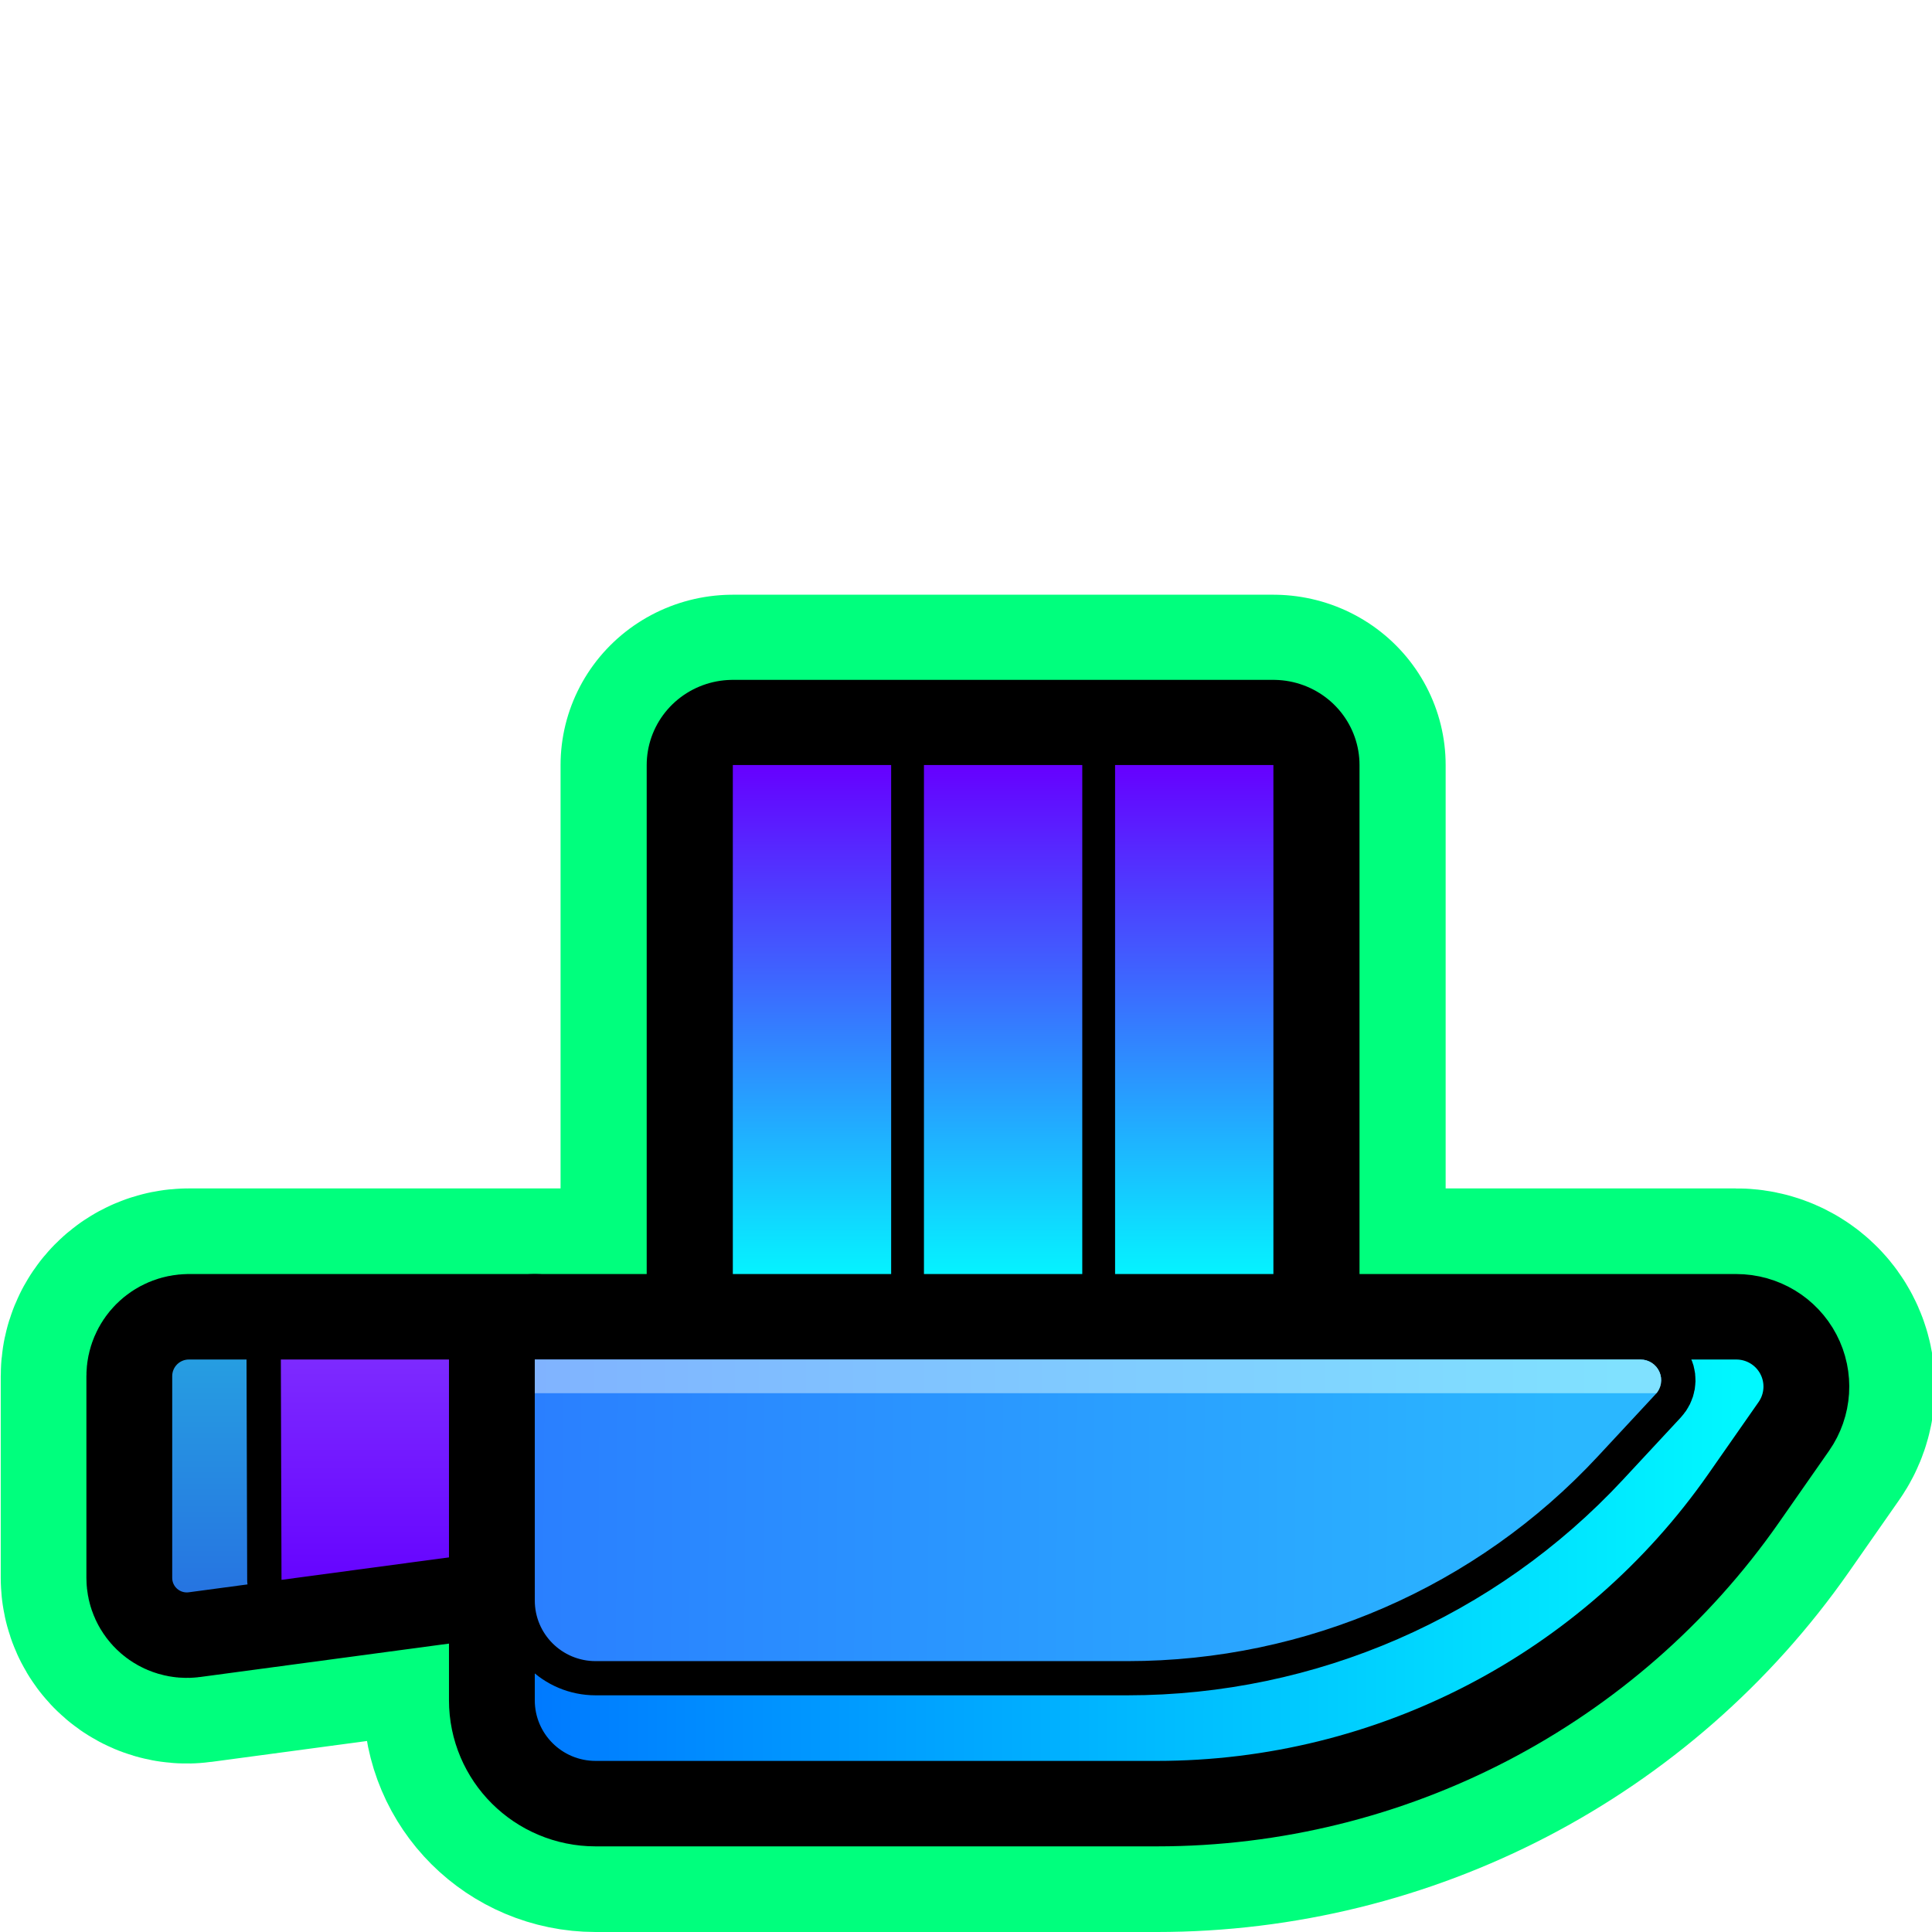
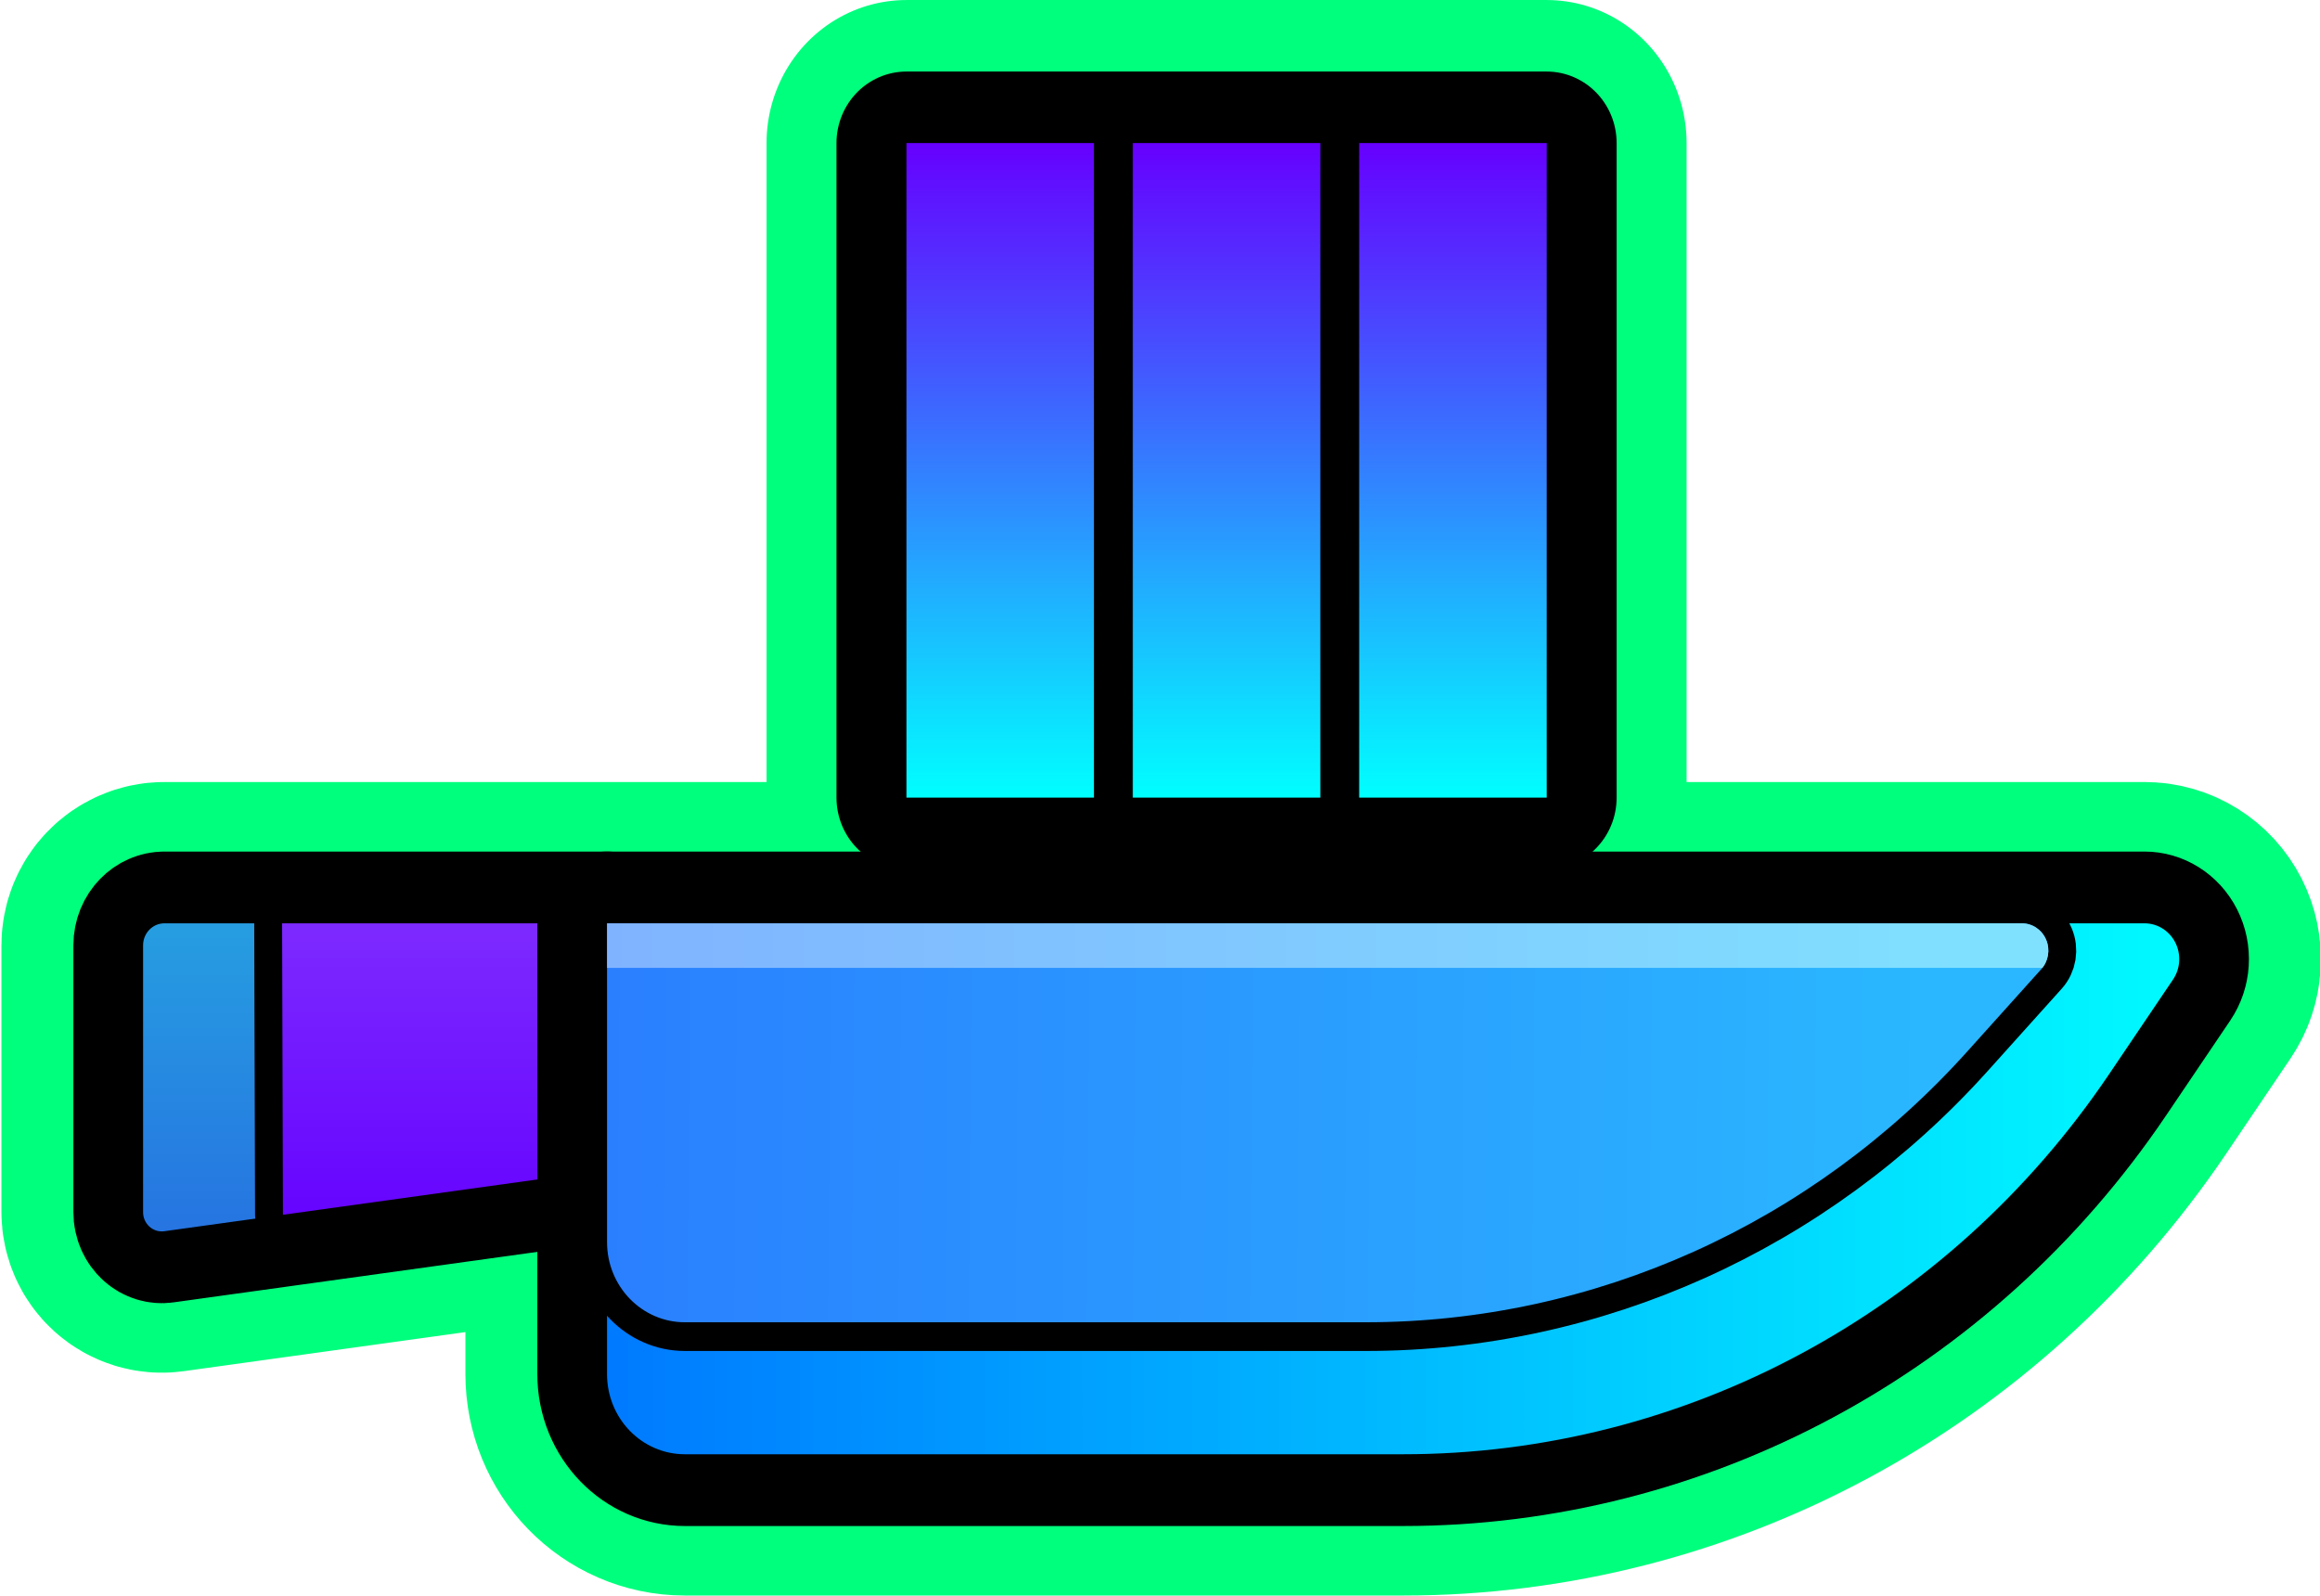
- <svg xmlns="http://www.w3.org/2000/svg" xmlns:xlink="http://www.w3.org/1999/xlink" width="149.225mm" height="149.225mm" viewBox="0 0 149.225 149.225" version="1.1" id="svg1">
+ <svg xmlns="http://www.w3.org/2000/svg" xmlns:xlink="http://www.w3.org/1999/xlink" width="216.958mm" height="149.225mm" viewBox="0 0 216.958 149.225" version="1.1" id="svg1">
  <defs id="defs1">
    <linearGradient id="linearGradient40">
      <stop style="stop-color:#269ee1;stop-opacity:1;" offset="0" id="stop41" />
      <stop style="stop-color:#2670e1;stop-opacity:1;" offset="1" id="stop40" />
    </linearGradient>
    <linearGradient id="linearGradient38">
      <stop style="stop-color:#80b3ff;stop-opacity:1;" offset="0" id="stop38" />
      <stop style="stop-color:#80e1ff;stop-opacity:1;" offset="1" id="stop39" />
    </linearGradient>
    <linearGradient id="linearGradient35">
      <stop style="stop-color:#0071ff;stop-opacity:1;" offset="0" id="stop36" />
      <stop style="stop-color:#00ffff;stop-opacity:1;" offset="1" id="stop35" />
    </linearGradient>
    <linearGradient id="linearGradient32">
      <stop style="stop-color:#2ab7ff;stop-opacity:1;" offset="0" id="stop33" />
      <stop style="stop-color:#2a7fff;stop-opacity:1;" offset="1" id="stop32" />
    </linearGradient>
    <linearGradient id="linearGradient30">
      <stop style="stop-color:#7d2aff;stop-opacity:1;" offset="0" id="stop31" />
      <stop style="stop-color:#6503ff;stop-opacity:1;" offset="1" id="stop30" />
    </linearGradient>
    <linearGradient id="linearGradient26">
      <stop style="stop-color:#6600ff;stop-opacity:1" offset="0" id="stop26" />
      <stop style="stop-color:#00ffff;stop-opacity:1" offset="1" id="stop27" />
    </linearGradient>
    <linearGradient xlink:href="#linearGradient26" id="linearGradient27" x1="67.733" y1="13.229" x2="67.733" y2="122.237" gradientUnits="userSpaceOnUse" gradientTransform="matrix(0.444002,0,0,0.4317366,61.38967,21.8381)" />
    <linearGradient xlink:href="#linearGradient26" id="linearGradient34" gradientUnits="userSpaceOnUse" gradientTransform="matrix(0.444002,0,0,0.4317366,78.02923,21.8381)" x1="67.733" y1="13.229" x2="67.733" y2="122.237" />
    <linearGradient xlink:href="#linearGradient26" id="linearGradient6" x1="118.018" y1="13.229" x2="118.018" y2="135.996" gradientUnits="userSpaceOnUse" gradientTransform="matrix(0.3833522,0,0,0.3833522,62.19202,22.47819)" />
    <linearGradient xlink:href="#linearGradient30" id="linearGradient31" x1="29.167" y1="77.873" x2="29.167" y2="94.309" gradientUnits="userSpaceOnUse" />
    <linearGradient xlink:href="#linearGradient32" id="linearGradient33" x1="115.684" y1="87.191" x2="41.796" y2="86.582" gradientUnits="userSpaceOnUse" />
    <linearGradient xlink:href="#linearGradient35" id="linearGradient36" x1="35.752" y1="92.375" x2="133.757" y2="92.375" gradientUnits="userSpaceOnUse" />
    <linearGradient xlink:href="#linearGradient38" id="linearGradient39" x1="41.844" y1="86.457" x2="127.353" y2="86.457" gradientUnits="userSpaceOnUse" />
    <linearGradient xlink:href="#linearGradient40" id="linearGradient41" x1="19.586" y1="77.68" x2="19.586" y2="96.391" gradientUnits="userSpaceOnUse" />
    <clipPath clipPathUnits="userSpaceOnUse" id="clipPath43">
      <path id="path43" style="display:inline;fill:url(#linearGradient43);fill-opacity:1;stroke:none;stroke-width:4.835;stroke-linecap:round;stroke-linejoin:round;stroke-dasharray:none;stroke-opacity:1;paint-order:stroke fill markers" d="m 41.796,77.873 79.575,5.8e-5 a 1.491,1.491 66.394 0 1 1.094,2.504 l -4.168,4.503 A 46.107,46.107 156.394 0 1 84.461,99.667 H 46.173 a 4.376,4.376 45 0 1 -4.376,-4.376 z" transform="matrix(1.095379,0,0,1.093309,-3.939094,-1.336116)" />
    </clipPath>
    <linearGradient xlink:href="#linearGradient32" id="linearGradient43" gradientUnits="userSpaceOnUse" x1="115.684" y1="87.191" x2="41.796" y2="86.582" />
  </defs>
  <g id="layer1" transform="translate(0,22.96736)">
-     <g id="g54" transform="matrix(0.9797609,0,0,0.9776898,0.3106185,1.663862)" style="stroke-width:1.022">
-       <path id="path8" style="fill:#000000;fill-opacity:0;stroke:#00ff7d;stroke-width:27.034;stroke-linecap:round;stroke-linejoin:round;stroke-dasharray:none;stroke-opacity:1;paint-order:stroke fill markers" d="m 14.573,82.209 a 1.314,1.312 0 0 0 -1.314,1.312 v 15.942 a 1.149,1.147 0 0 0 1.303,1.136 l 27.282,-3.67 v 4.323 7.883 a 4.794,4.785 0 0 0 4.794,4.785 H 90.891 A 52.956,52.856 0 0 0 134.365,91.244 l 3.956,-5.677 a 2.141,2.137 0 0 0 -1.758,-3.357 h -3.229 -91.492 z" />
-       <g id="g1" transform="matrix(0.9054786,0,0,0.8970776,-3.45033,10.52944)" style="stroke-width:1.134">
-         <rect style="display:inline;fill:#000000;stroke:#00ff7d;stroke-width:29.995;stroke-linecap:round;stroke-linejoin:round;stroke-dasharray:none;stroke-opacity:1;paint-order:stroke fill markers" id="rect26" width="47.063" height="47.063" x="67.263" y="27.55" />
-         <rect style="display:inline;fill:#000000;stroke:#000000;stroke-width:14.997;stroke-linecap:round;stroke-linejoin:round;stroke-dasharray:none;stroke-opacity:1;paint-order:stroke fill markers" id="rect16" width="47.063" height="47.063" x="67.263" y="27.55" />
-         <rect style="display:inline;fill:url(#linearGradient27);fill-opacity:1;stroke:none;stroke-width:14.997;stroke-linecap:round;stroke-linejoin:round;stroke-dasharray:none;stroke-opacity:1;paint-order:stroke fill markers" id="rect17" width="13.784" height="47.063" x="67.263" y="27.55" />
-         <rect style="display:inline;fill:url(#linearGradient34);fill-opacity:1;stroke:none;stroke-width:14.997;stroke-linecap:round;stroke-linejoin:round;stroke-dasharray:none;stroke-opacity:1;paint-order:stroke fill markers" id="rect34" width="13.784" height="47.063" x="83.903" y="27.55" />
-         <rect style="display:inline;fill:url(#linearGradient6);stroke:none;stroke-width:14.997;stroke-linecap:round;stroke-linejoin:round;stroke-dasharray:none;stroke-opacity:1;paint-order:stroke fill markers" id="rect35" width="13.784" height="47.063" x="100.543" y="27.55" />
+     <g id="g54" transform="matrix(0.9775417,0,0,0.9753433,0.3398506,1.940146)" style="stroke-width:1.024">
+       <path id="path8" style="fill:#000000;fill-opacity:0;stroke:#00ff7d;stroke-width:27.097;stroke-linecap:round;stroke-linejoin:round;stroke-dasharray:none;stroke-opacity:1;paint-order:stroke fill markers" d="m 15.381,62.999 a 2.041,2.106 0 0 0 -2.041,2.107 v 25.595 a 1.784,1.841 0 0 0 2.023,1.824 l 42.362,-5.892 v 6.94 12.656 a 7.443,7.682 0 0 0 7.443,7.682 h 68.717 a 82.229,84.862 0 0 0 67.506,-36.407 l 6.143,-9.115 a 3.324,3.431 0 0 0 -2.729,-5.39 H 199.792 57.725 Z" />
+       <g id="g1" transform="matrix(1.301418,0,0,1.333682,-1.170843,-48.56308)" style="stroke-width:0.777">
+         <rect style="display:inline;fill:#000000;stroke:#00ff7d;stroke-width:20.567;stroke-linecap:round;stroke-linejoin:round;stroke-dasharray:none;stroke-opacity:1;paint-order:stroke fill markers" id="rect26" width="47.063" height="47.063" x="67.263" y="27.55" />
+         <rect style="display:inline;fill:#000000;stroke:#000000;stroke-width:10.284;stroke-linecap:round;stroke-linejoin:round;stroke-dasharray:none;stroke-opacity:1;paint-order:stroke fill markers" id="rect16" width="47.063" height="47.063" x="67.263" y="27.55" />
+         <rect style="display:inline;fill:url(#linearGradient27);fill-opacity:1;stroke:none;stroke-width:10.284;stroke-linecap:round;stroke-linejoin:round;stroke-dasharray:none;stroke-opacity:1;paint-order:stroke fill markers" id="rect17" width="13.784" height="47.063" x="67.263" y="27.55" />
+         <rect style="display:inline;fill:url(#linearGradient34);fill-opacity:1;stroke:none;stroke-width:10.284;stroke-linecap:round;stroke-linejoin:round;stroke-dasharray:none;stroke-opacity:1;paint-order:stroke fill markers" id="rect34" width="13.784" height="47.063" x="83.903" y="27.55" />
+         <rect style="display:inline;fill:url(#linearGradient6);stroke:none;stroke-width:10.284;stroke-linecap:round;stroke-linejoin:round;stroke-dasharray:none;stroke-opacity:1;paint-order:stroke fill markers" id="rect35" width="13.784" height="47.063" x="100.543" y="27.55" />
      </g>
-       <g id="g47" style="display:inline;stroke-width:1.022">
-         <path id="path44" style="fill:url(#linearGradient41);fill-opacity:1;stroke:#000000;stroke-width:12.351;stroke-linecap:round;stroke-linejoin:round;stroke-dasharray:none;stroke-opacity:1;paint-order:stroke fill markers" d="m 16.719,77.873 h 24.895 v 13.464 L 16.709,94.694 A 1.049,1.049 41.162 0 1 15.52,93.654 V 79.073 a 1.2,1.2 135 0 1 1.2,-1.2 z" transform="matrix(1.095379,0,0,1.093309,-3.741056,-2.929677)" />
-         <path id="path45" style="fill:url(#linearGradient31);fill-opacity:1;stroke:#000000;stroke-width:4.941;stroke-linecap:round;stroke-linejoin:round;stroke-dasharray:none;stroke-opacity:1;paint-order:stroke fill markers" d="m 23.339,77.873 h 18.275 v 13.464 l -18.228,2.457 z" transform="matrix(1.095379,0,0,1.093309,-3.741056,-2.929677)" />
-         <path id="path46" style="fill:url(#linearGradient36);fill-opacity:1;stroke:#000000;stroke-width:12.351;stroke-linecap:round;stroke-linejoin:round;stroke-dasharray:none;stroke-opacity:1;paint-order:stroke fill markers" d="m 41.796,77.873 h 86.473 a 1.955,1.955 62.41 0 1 1.605,3.071 l -3.612,5.193 A 48.345,48.345 152.41 0 1 86.573,106.877 h -40.401 a 4.376,4.376 45 0 1 -4.376,-4.376 z" transform="matrix(1.095379,0,0,1.093309,-3.939982,-2.929677)" />
-         <path id="path47" style="fill:url(#linearGradient33);fill-opacity:1;stroke:#000000;stroke-width:4.941;stroke-linecap:round;stroke-linejoin:round;stroke-dasharray:none;stroke-opacity:1;paint-order:stroke fill markers" d="m 41.796,77.873 79.575,5.8e-5 a 1.491,1.491 66.394 0 1 1.094,2.504 l -4.168,4.503 A 46.107,46.107 156.394 0 1 84.461,99.667 H 46.173 a 4.376,4.376 45 0 1 -4.376,-4.376 z" transform="matrix(1.095379,0,0,1.093309,-3.939982,-2.929677)" />
-         <rect style="display:inline;fill:url(#linearGradient39);stroke:none;stroke-width:5.407;stroke-linecap:round;stroke-linejoin:round;stroke-dasharray:none;stroke-opacity:1;paint-order:stroke fill markers" id="rect47" width="91.492" height="2.661" x="41.844" y="83.803" clip-path="url(#clipPath43)" transform="translate(-8.8810277e-4,-1.593561)" />
+       <g id="g47" style="display:inline;stroke-width:0.649" transform="matrix(1.552775,0,0,1.60553,-7.247285,-68.99029)">
+         <path id="path44" style="fill:url(#linearGradient41);fill-opacity:1;stroke:#000000;stroke-width:7.841;stroke-linecap:round;stroke-linejoin:round;stroke-dasharray:none;stroke-opacity:1;paint-order:stroke fill markers" d="m 16.719,77.873 h 24.895 v 13.464 L 16.709,94.694 A 1.049,1.049 41.162 0 1 15.52,93.654 V 79.073 a 1.2,1.2 135 0 1 1.2,-1.2 z" transform="matrix(1.095379,0,0,1.093309,-3.741056,-2.929677)" />
+         <path id="path45" style="fill:url(#linearGradient31);fill-opacity:1;stroke:#000000;stroke-width:3.136;stroke-linecap:round;stroke-linejoin:round;stroke-dasharray:none;stroke-opacity:1;paint-order:stroke fill markers" d="m 23.339,77.873 h 18.275 v 13.464 l -18.228,2.457 z" transform="matrix(1.095379,0,0,1.093309,-3.741056,-2.929677)" />
+         <path id="path46" style="fill:url(#linearGradient36);fill-opacity:1;stroke:#000000;stroke-width:7.841;stroke-linecap:round;stroke-linejoin:round;stroke-dasharray:none;stroke-opacity:1;paint-order:stroke fill markers" d="m 41.796,77.873 h 86.473 a 1.955,1.955 62.41 0 1 1.605,3.071 l -3.612,5.193 A 48.345,48.345 152.41 0 1 86.573,106.877 h -40.401 a 4.376,4.376 45 0 1 -4.376,-4.376 z" transform="matrix(1.095379,0,0,1.093309,-3.939982,-2.929677)" />
+         <path id="path47" style="fill:url(#linearGradient33);fill-opacity:1;stroke:#000000;stroke-width:3.136;stroke-linecap:round;stroke-linejoin:round;stroke-dasharray:none;stroke-opacity:1;paint-order:stroke fill markers" d="m 41.796,77.873 79.575,5.8e-5 a 1.491,1.491 66.394 0 1 1.094,2.504 l -4.168,4.503 A 46.107,46.107 156.394 0 1 84.461,99.667 H 46.173 a 4.376,4.376 45 0 1 -4.376,-4.376 z" transform="matrix(1.095379,0,0,1.093309,-3.939982,-2.929677)" />
+         <rect style="display:inline;fill:url(#linearGradient39);stroke:none;stroke-width:3.432;stroke-linecap:round;stroke-linejoin:round;stroke-dasharray:none;stroke-opacity:1;paint-order:stroke fill markers" id="rect47" width="91.492" height="2.661" x="41.844" y="83.803" clip-path="url(#clipPath43)" transform="translate(-8.8810277e-4,-1.593561)" />
      </g>
    </g>
  </g>
</svg>
